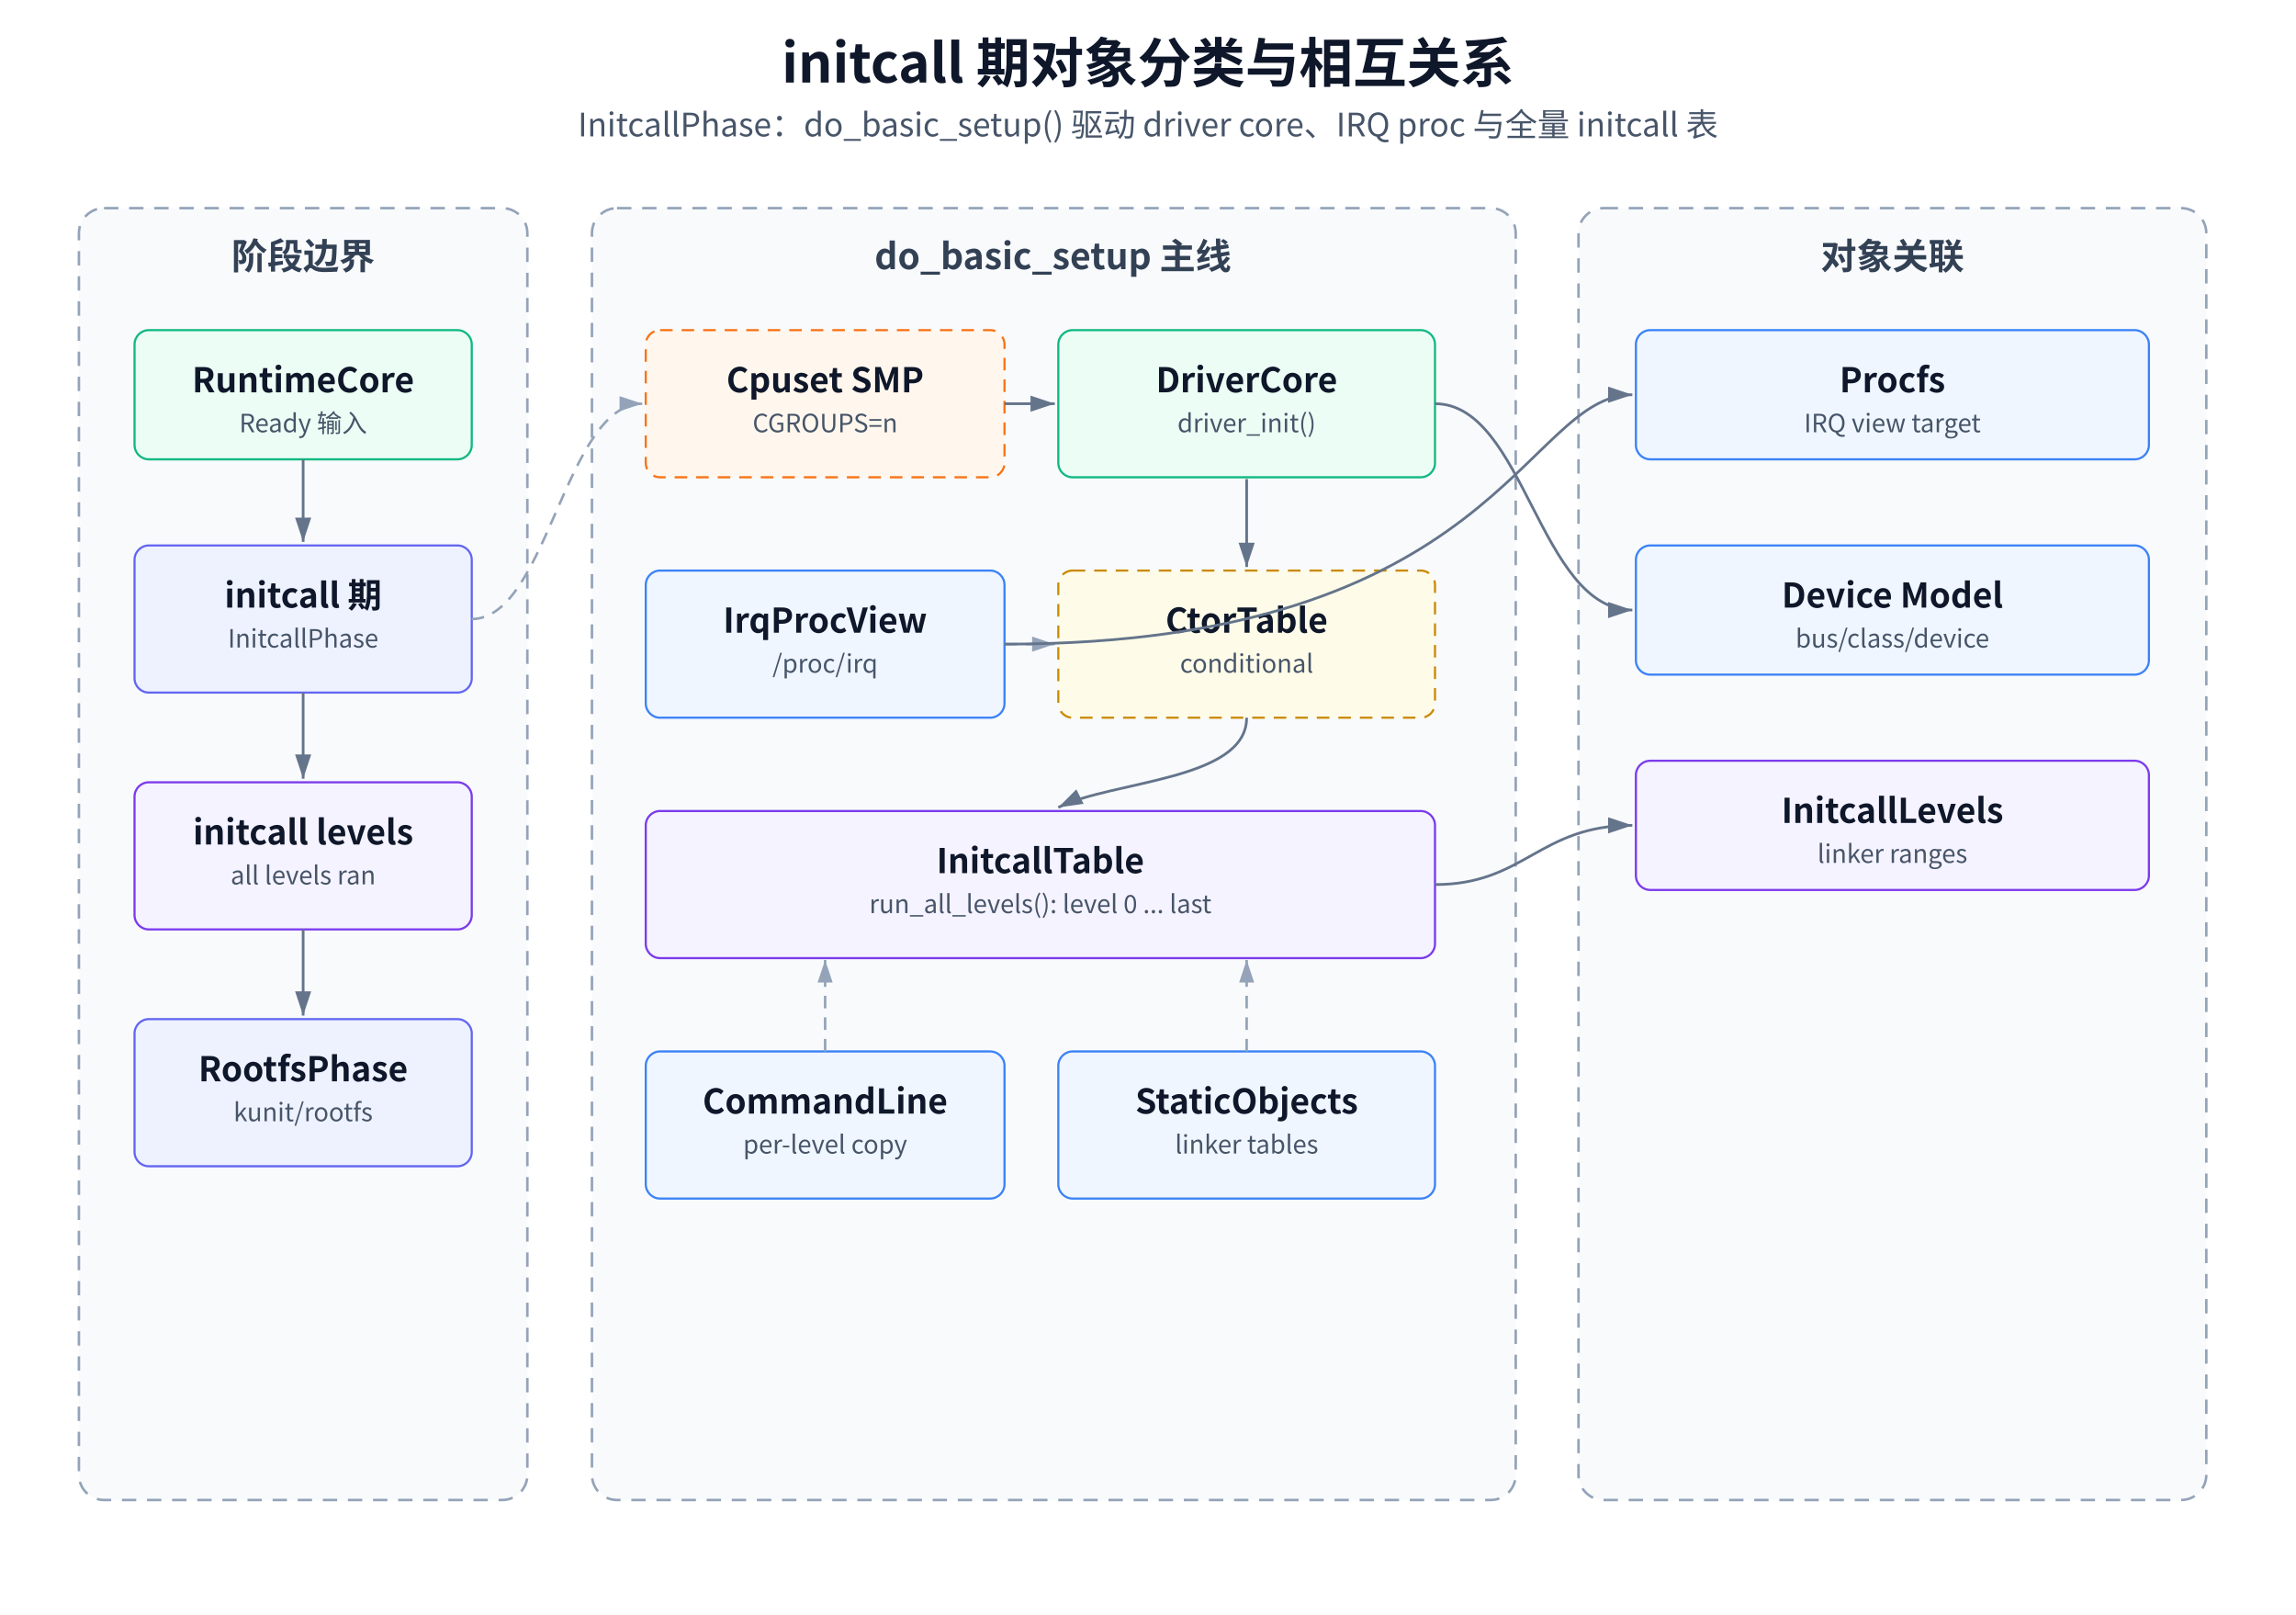
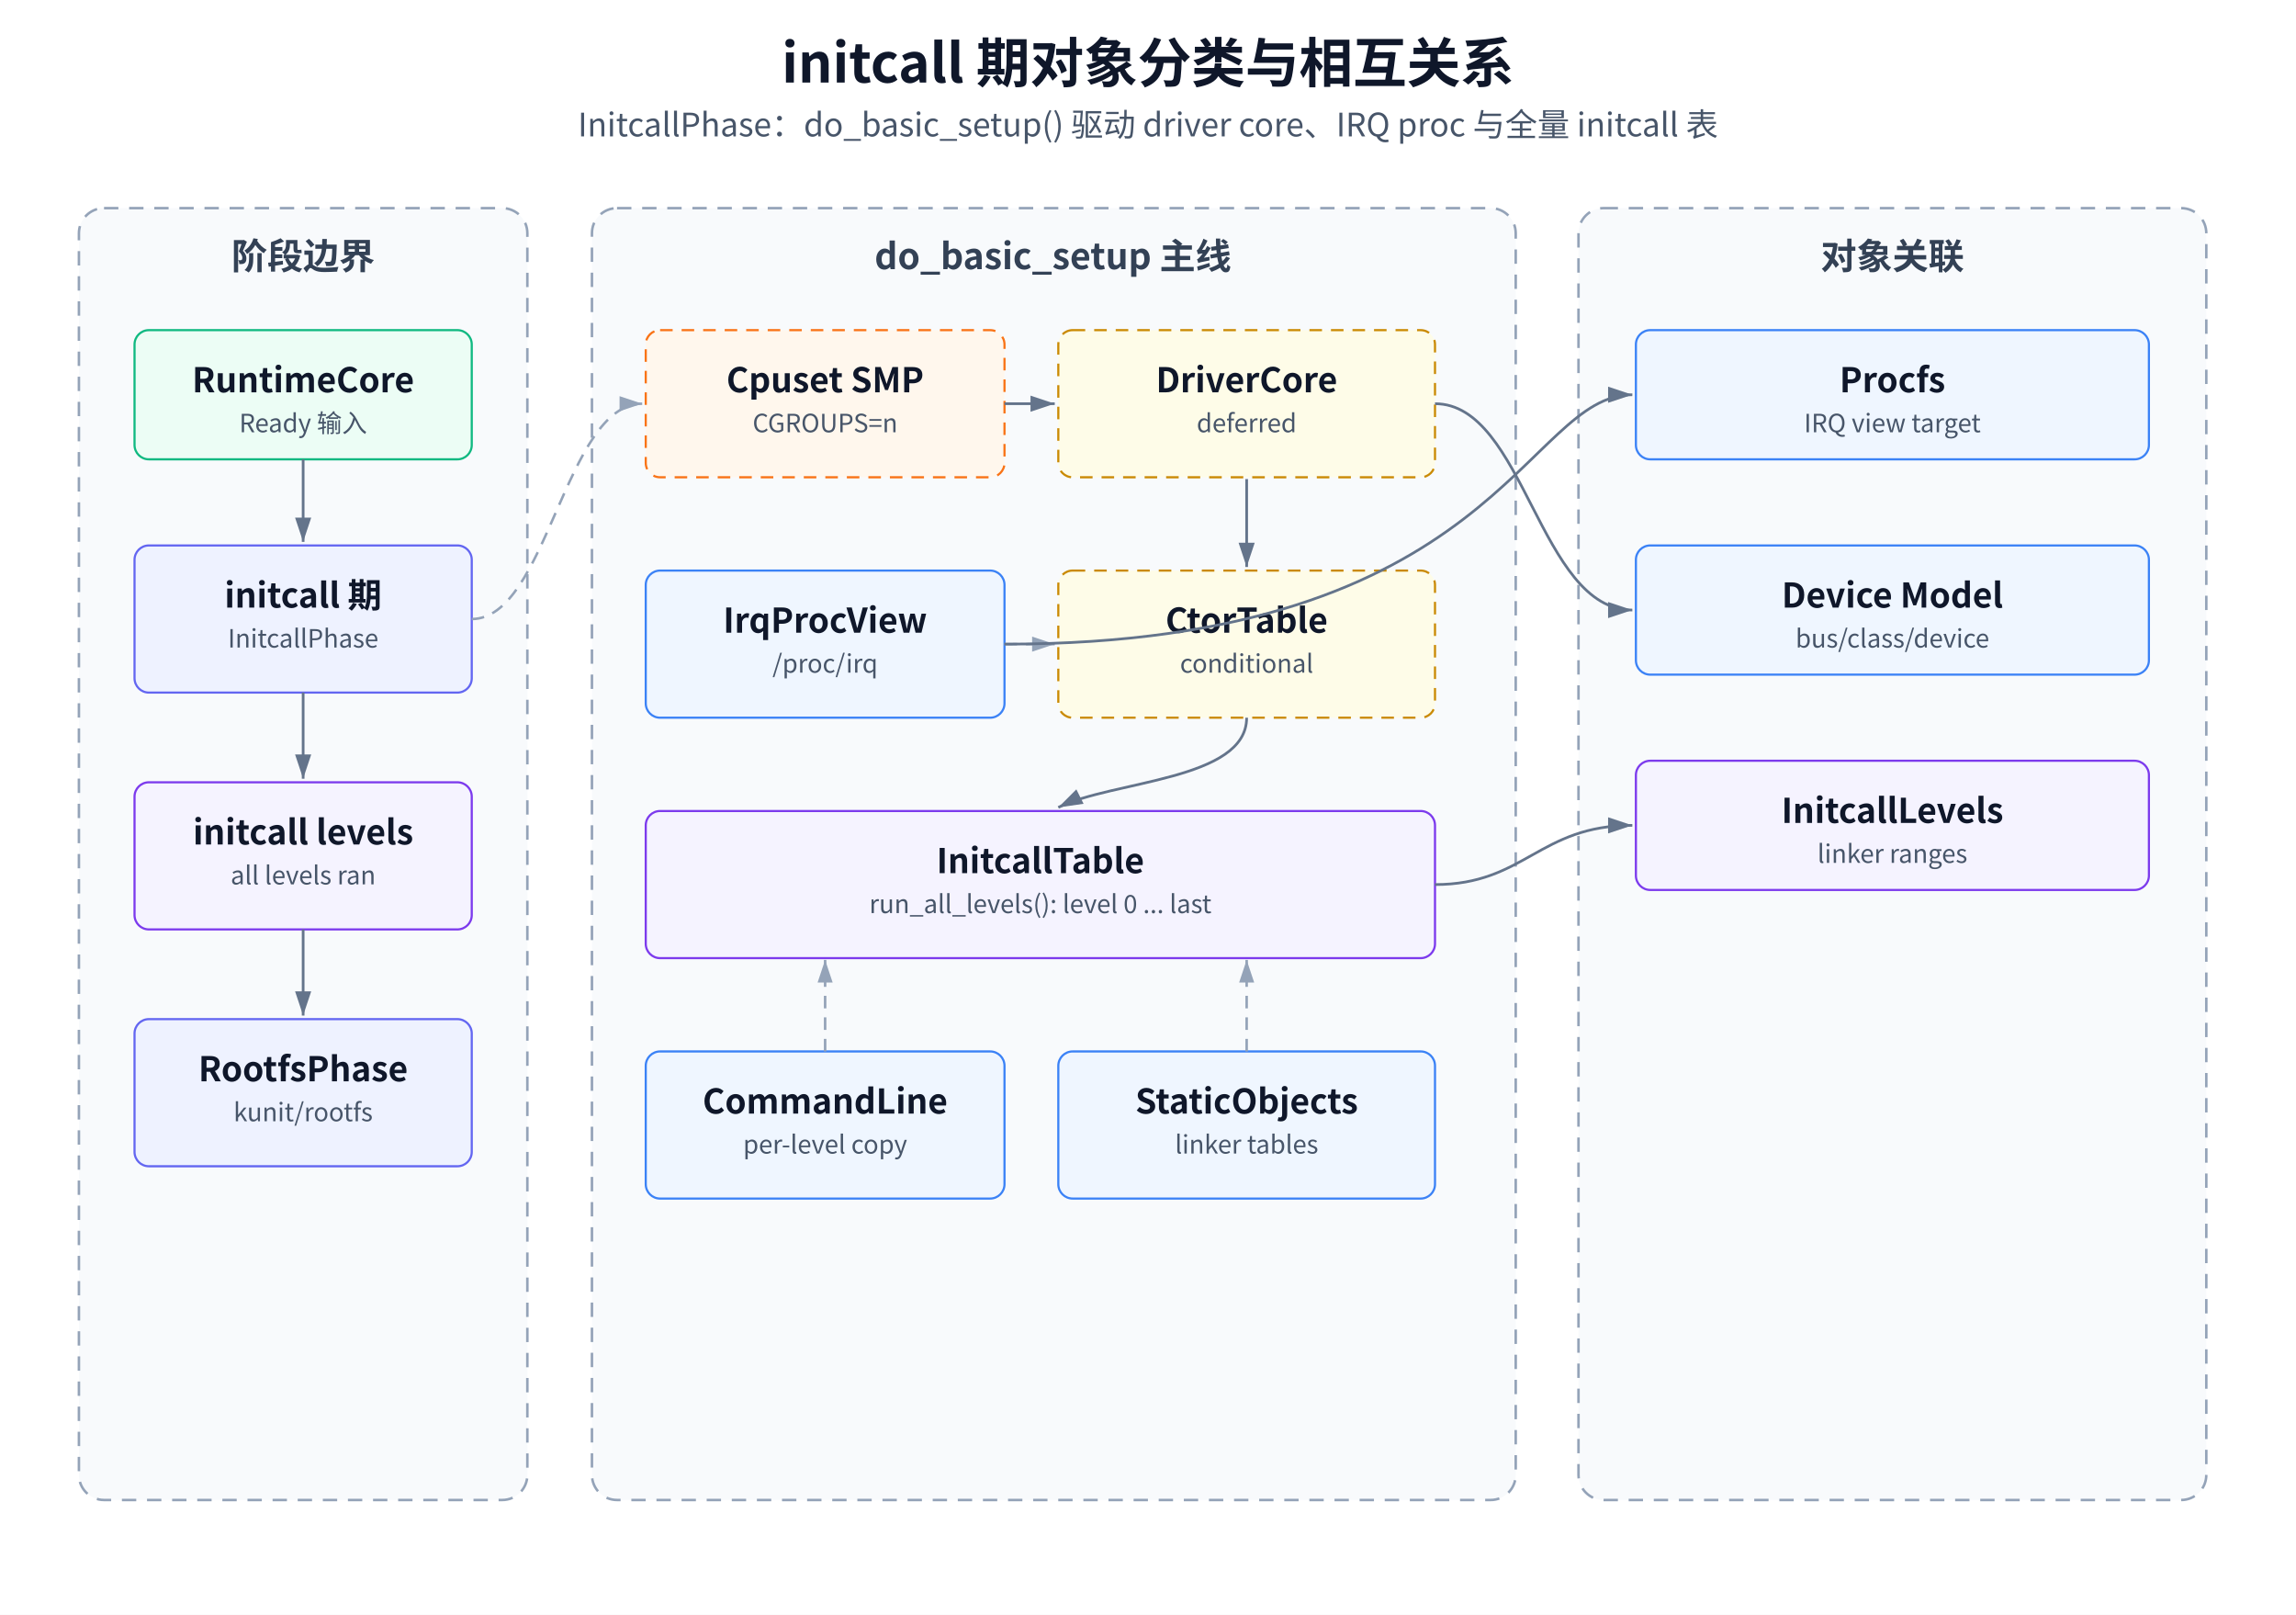
<svg xmlns="http://www.w3.org/2000/svg" width="1280" height="900" viewBox="0 0 1280 900" role="img" aria-labelledby="title desc">
  <defs>
    <style>text{font-family:"Microsoft YaHei","Noto Sans CJK SC","Source Han Sans SC",Arial,sans-serif;fill:#0f172a}.title{font-size:30px;font-weight:600}.subtitle{font-size:18px;fill:#475569}.group{fill:#f8fafc;stroke:#94a3b8;stroke-width:1.4;stroke-dasharray:8 6}.box{fill:#fff;stroke:#334155;stroke-width:1.2}.phase{fill:#eef2ff;stroke:#6366f1}.ready,.core{fill:#ecfdf5;stroke:#10b981}.support{fill:#eff6ff;stroke:#3b82f6}.table{fill:#f5f3ff;stroke:#7c3aed}.trimmed{fill:#fff7ed;stroke:#f97316;stroke-dasharray:7 5}.deferred{fill:#fefce8;stroke:#ca8a04;stroke-dasharray:7 5}.label{font-size:19px;font-weight:600;dominant-baseline:middle}.small{font-size:14px;fill:#475569;dominant-baseline:middle}.group-title{font-size:20px;font-weight:600;fill:#334155}.edge{stroke:#64748b;stroke-width:1.5;fill:none;marker-end:url(#arrow)}.edge-dash{stroke:#94a3b8;stroke-width:1.4;fill:none;stroke-dasharray:7 5;marker-end:url(#arrow2)}</style>
    <marker id="arrow" markerWidth="10" markerHeight="10" refX="9" refY="3" orient="auto" markerUnits="strokeWidth">
      <path d="M0,0 L0,6 L9,3 z" fill="#64748b" />
    </marker>
    <marker id="arrow2" markerWidth="10" markerHeight="10" refX="9" refY="3" orient="auto" markerUnits="strokeWidth">
      <path d="M0,0 L0,6 L9,3 z" fill="#94a3b8" />
    </marker>
  </defs>
  <rect width="1280" height="900" fill="#fff" />
  <text x="640" y="46" text-anchor="middle" class="title">initcall 期对象分类与相互关系</text>
  <text x="640" y="76" text-anchor="middle" class="subtitle">InitcallPhase：do_basic_setup() 驱动 driver core、IRQ proc 与全量 initcall 表</text>
  <rect x="44" y="116" width="250" height="720" rx="14" class="group" />
  <text x="169" y="150" text-anchor="middle" class="group-title">阶段边界</text>
  <rect x="75" y="184" width="188" height="72" rx="8" class="box ready" />
  <text x="169" y="212" text-anchor="middle" class="label">RuntimeCore</text>
  <text x="169" y="236" text-anchor="middle" class="small">Ready 输入</text>
  <rect x="75" y="304" width="188" height="82" rx="8" class="box phase" />
  <text x="169" y="332" text-anchor="middle" class="label">initcall 期</text>
  <text x="169" y="356" text-anchor="middle" class="small">InitcallPhase</text>
  <rect x="75" y="436" width="188" height="82" rx="8" class="box table" />
  <text x="169" y="464" text-anchor="middle" class="label">initcall levels</text>
  <text x="169" y="488" text-anchor="middle" class="small">all levels ran</text>
  <rect x="75" y="568" width="188" height="82" rx="8" class="box phase" />
  <text x="169" y="596" text-anchor="middle" class="label">RootfsPhase</text>
  <text x="169" y="620" text-anchor="middle" class="small">kunit/rootfs</text>
  <path d="M169 256 L169 302" class="edge" />
  <path d="M169 386 L169 434" class="edge" />
  <path d="M169 518 L169 566" class="edge" />
  <rect x="330" y="116" width="515" height="720" rx="14" class="group" />
  <text x="587" y="150" text-anchor="middle" class="group-title">do_basic_setup 主线</text>
  <rect x="360" y="184" width="200" height="82" rx="8" class="box trimmed" />
  <text x="460" y="212" text-anchor="middle" class="label">Cpuset SMP</text>
  <text x="460" y="236" text-anchor="middle" class="small">CGROUPS=n</text>
-   <rect x="590" y="184" width="210" height="82" rx="8" class="box core" />
+   <rect x="590" y="184" width="210" height="82" rx="8" class="box deferred" />
  <text x="695" y="212" text-anchor="middle" class="label">DriverCore</text>
-   <text x="695" y="236" text-anchor="middle" class="small">driver_init()</text>
+   <text x="695" y="236" text-anchor="middle" class="small">deferred</text>
  <rect x="360" y="318" width="200" height="82" rx="8" class="box support" />
  <text x="460" y="346" text-anchor="middle" class="label">IrqProcView</text>
  <text x="460" y="370" text-anchor="middle" class="small">/proc/irq</text>
  <rect x="590" y="318" width="210" height="82" rx="8" class="box deferred" />
  <text x="695" y="346" text-anchor="middle" class="label">CtorTable</text>
  <text x="695" y="370" text-anchor="middle" class="small">conditional</text>
  <rect x="360" y="452" width="440" height="82" rx="8" class="box table" />
  <text x="580" y="480" text-anchor="middle" class="label">InitcallTable</text>
  <text x="580" y="504" text-anchor="middle" class="small">run_all_levels(): level 0 ... last</text>
  <rect x="360" y="586" width="200" height="82" rx="8" class="box support" />
  <text x="460" y="614" text-anchor="middle" class="label">CommandLine</text>
  <text x="460" y="638" text-anchor="middle" class="small">per-level copy</text>
  <rect x="590" y="586" width="210" height="82" rx="8" class="box support" />
  <text x="695" y="614" text-anchor="middle" class="label">StaticObjects</text>
  <text x="695" y="638" text-anchor="middle" class="small">linker tables</text>
  <path d="M263 345 C305 345,315 225,358 225" class="edge-dash" />
  <path d="M560 225 L588 225" class="edge" />
  <path d="M695 267 L695 316" class="edge" />
  <path d="M560 359 L588 359" class="edge-dash" />
  <path d="M695 400 C695 435,620 435,590 450" class="edge" />
  <path d="M460 586 L460 535" class="edge-dash" />
  <path d="M695 586 L695 535" class="edge-dash" />
  <rect x="880" y="116" width="350" height="720" rx="14" class="group" />
  <text x="1055" y="150" text-anchor="middle" class="group-title">对象关联</text>
  <rect x="912" y="184" width="286" height="72" rx="8" class="box support" />
  <text x="1055" y="212" text-anchor="middle" class="label">Procfs</text>
  <text x="1055" y="236" text-anchor="middle" class="small">IRQ view target</text>
  <rect x="912" y="304" width="286" height="72" rx="8" class="box support" />
  <text x="1055" y="332" text-anchor="middle" class="label">Device Model</text>
  <text x="1055" y="356" text-anchor="middle" class="small">bus/class/device</text>
  <rect x="912" y="424" width="286" height="72" rx="8" class="box table" />
  <text x="1055" y="452" text-anchor="middle" class="label">InitcallLevels</text>
  <text x="1055" y="476" text-anchor="middle" class="small">linker ranges</text>
  <path d="M560 359 C835 359,850 220,910 220" class="edge" />
  <path d="M800 225 C850 225,858 340,910 340" class="edge" />
  <path d="M800 493 C850 493,858 460,910 460" class="edge" />
</svg>
